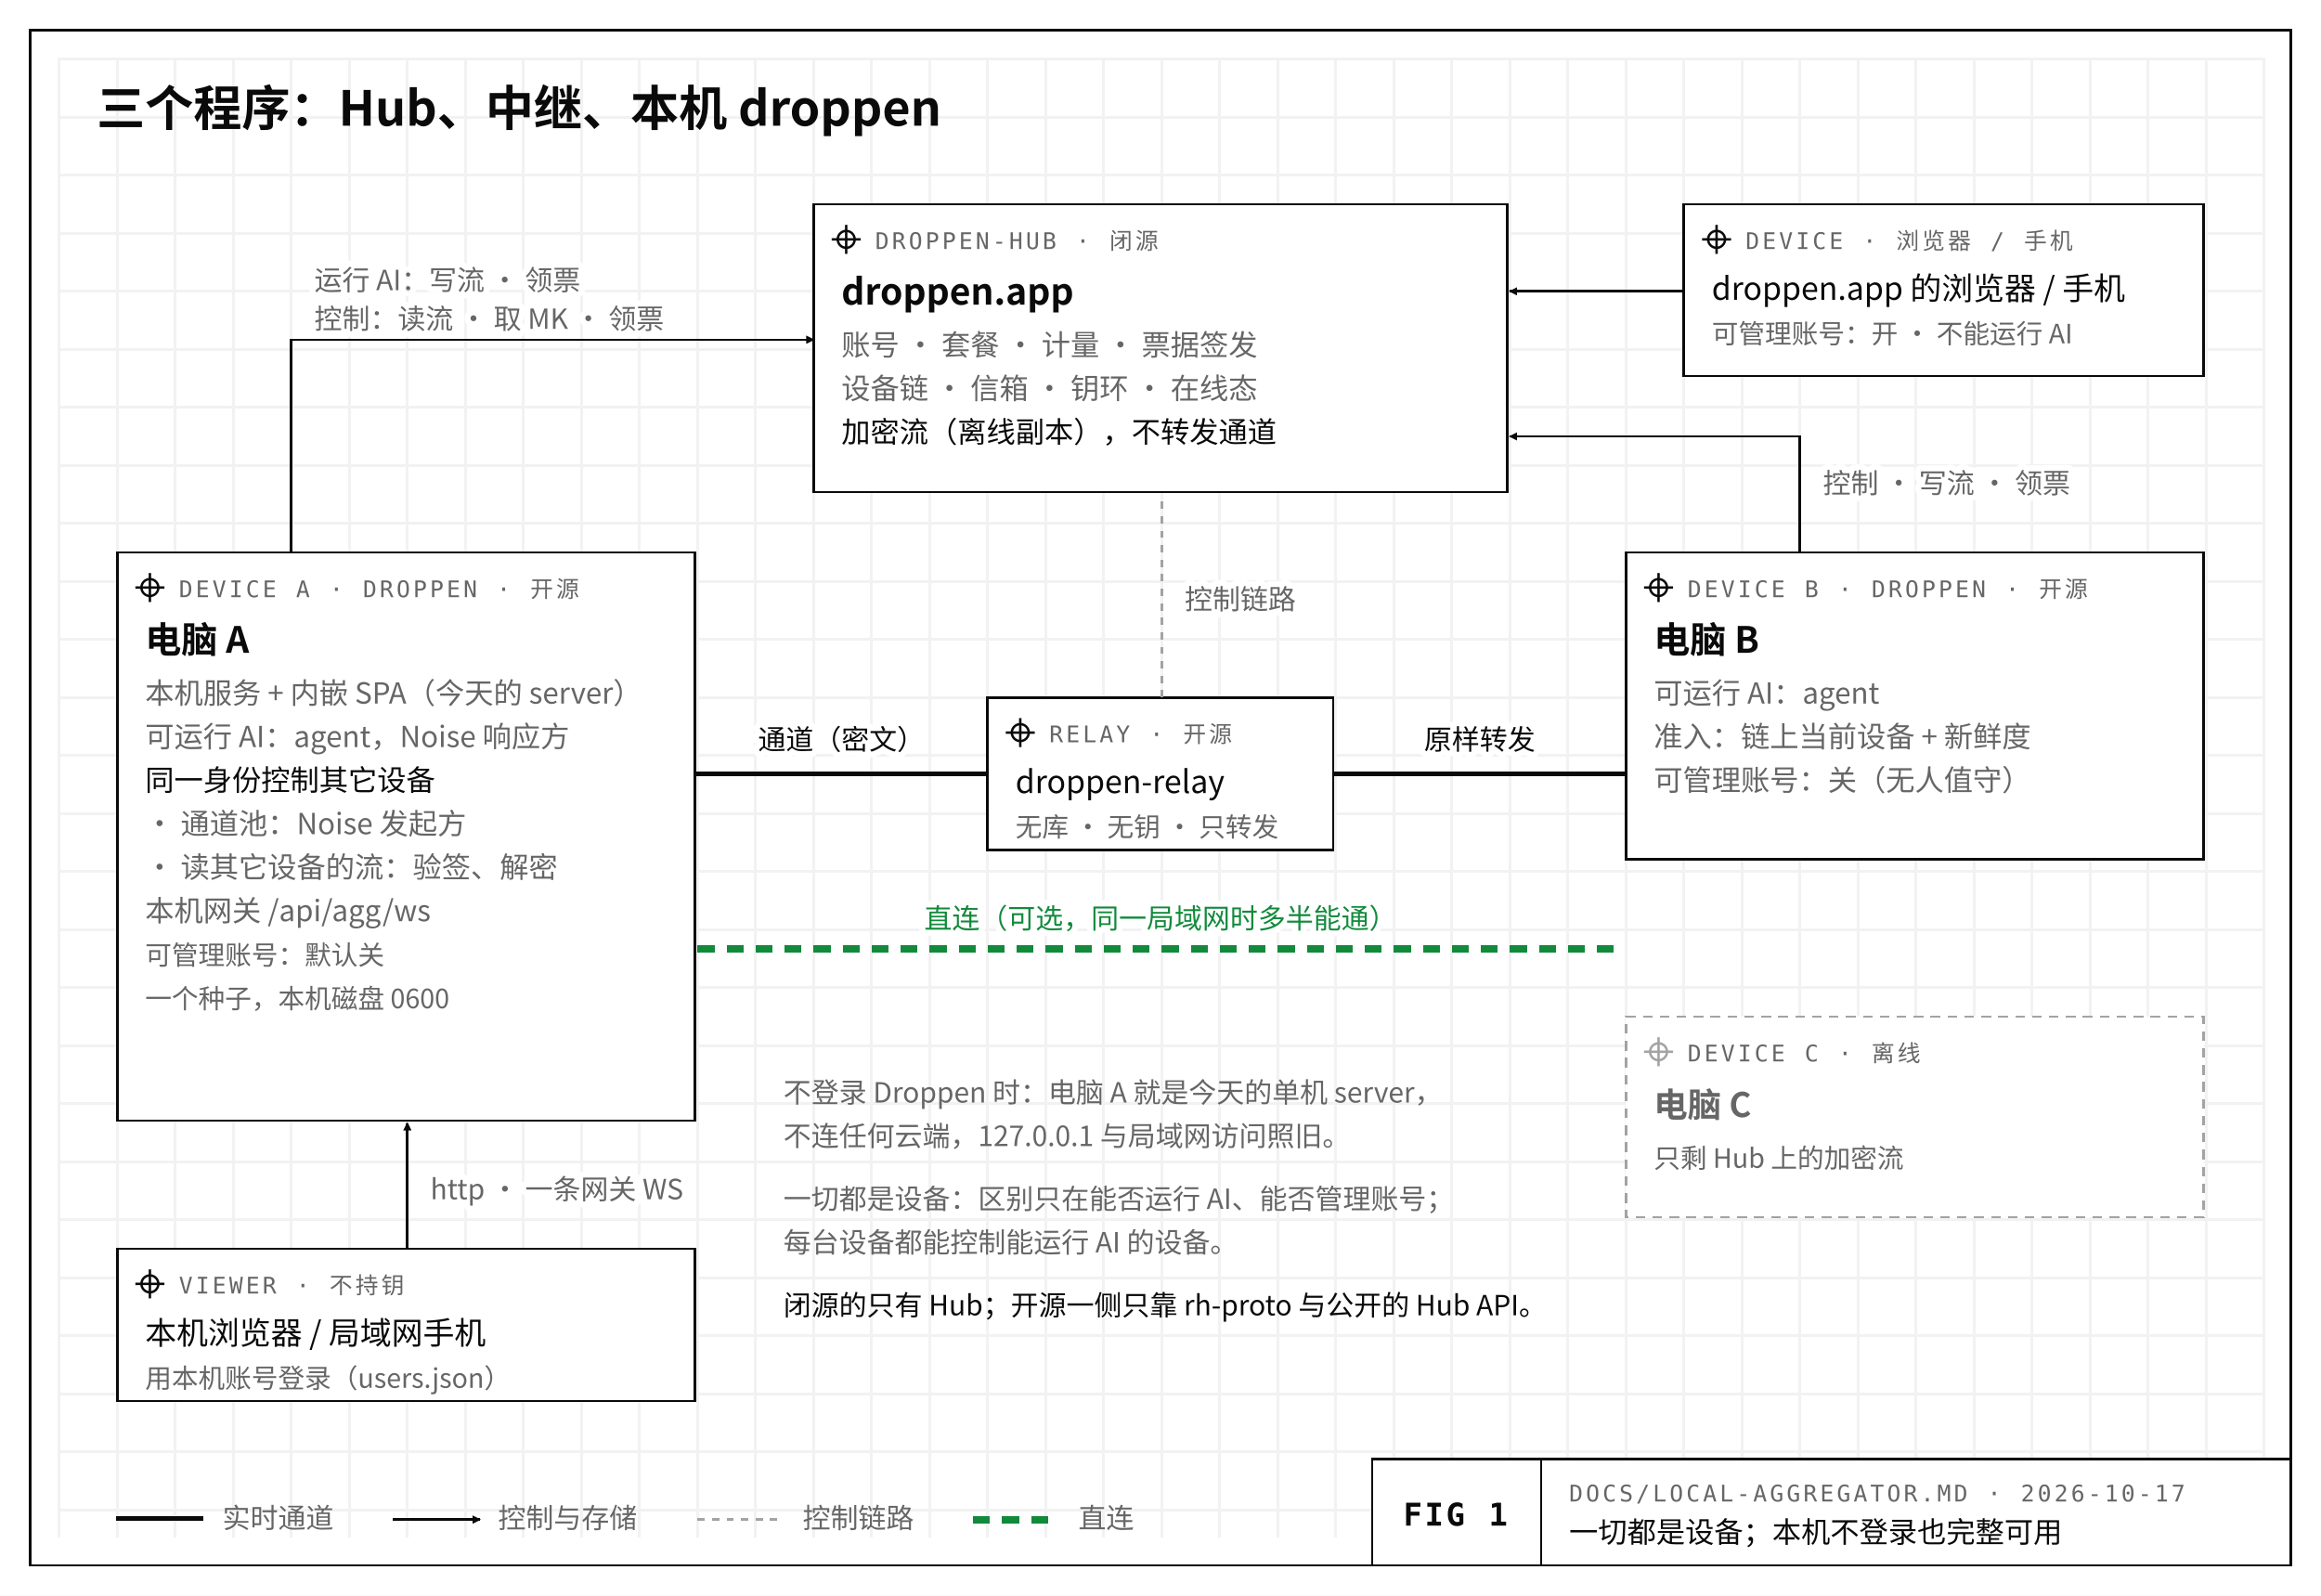
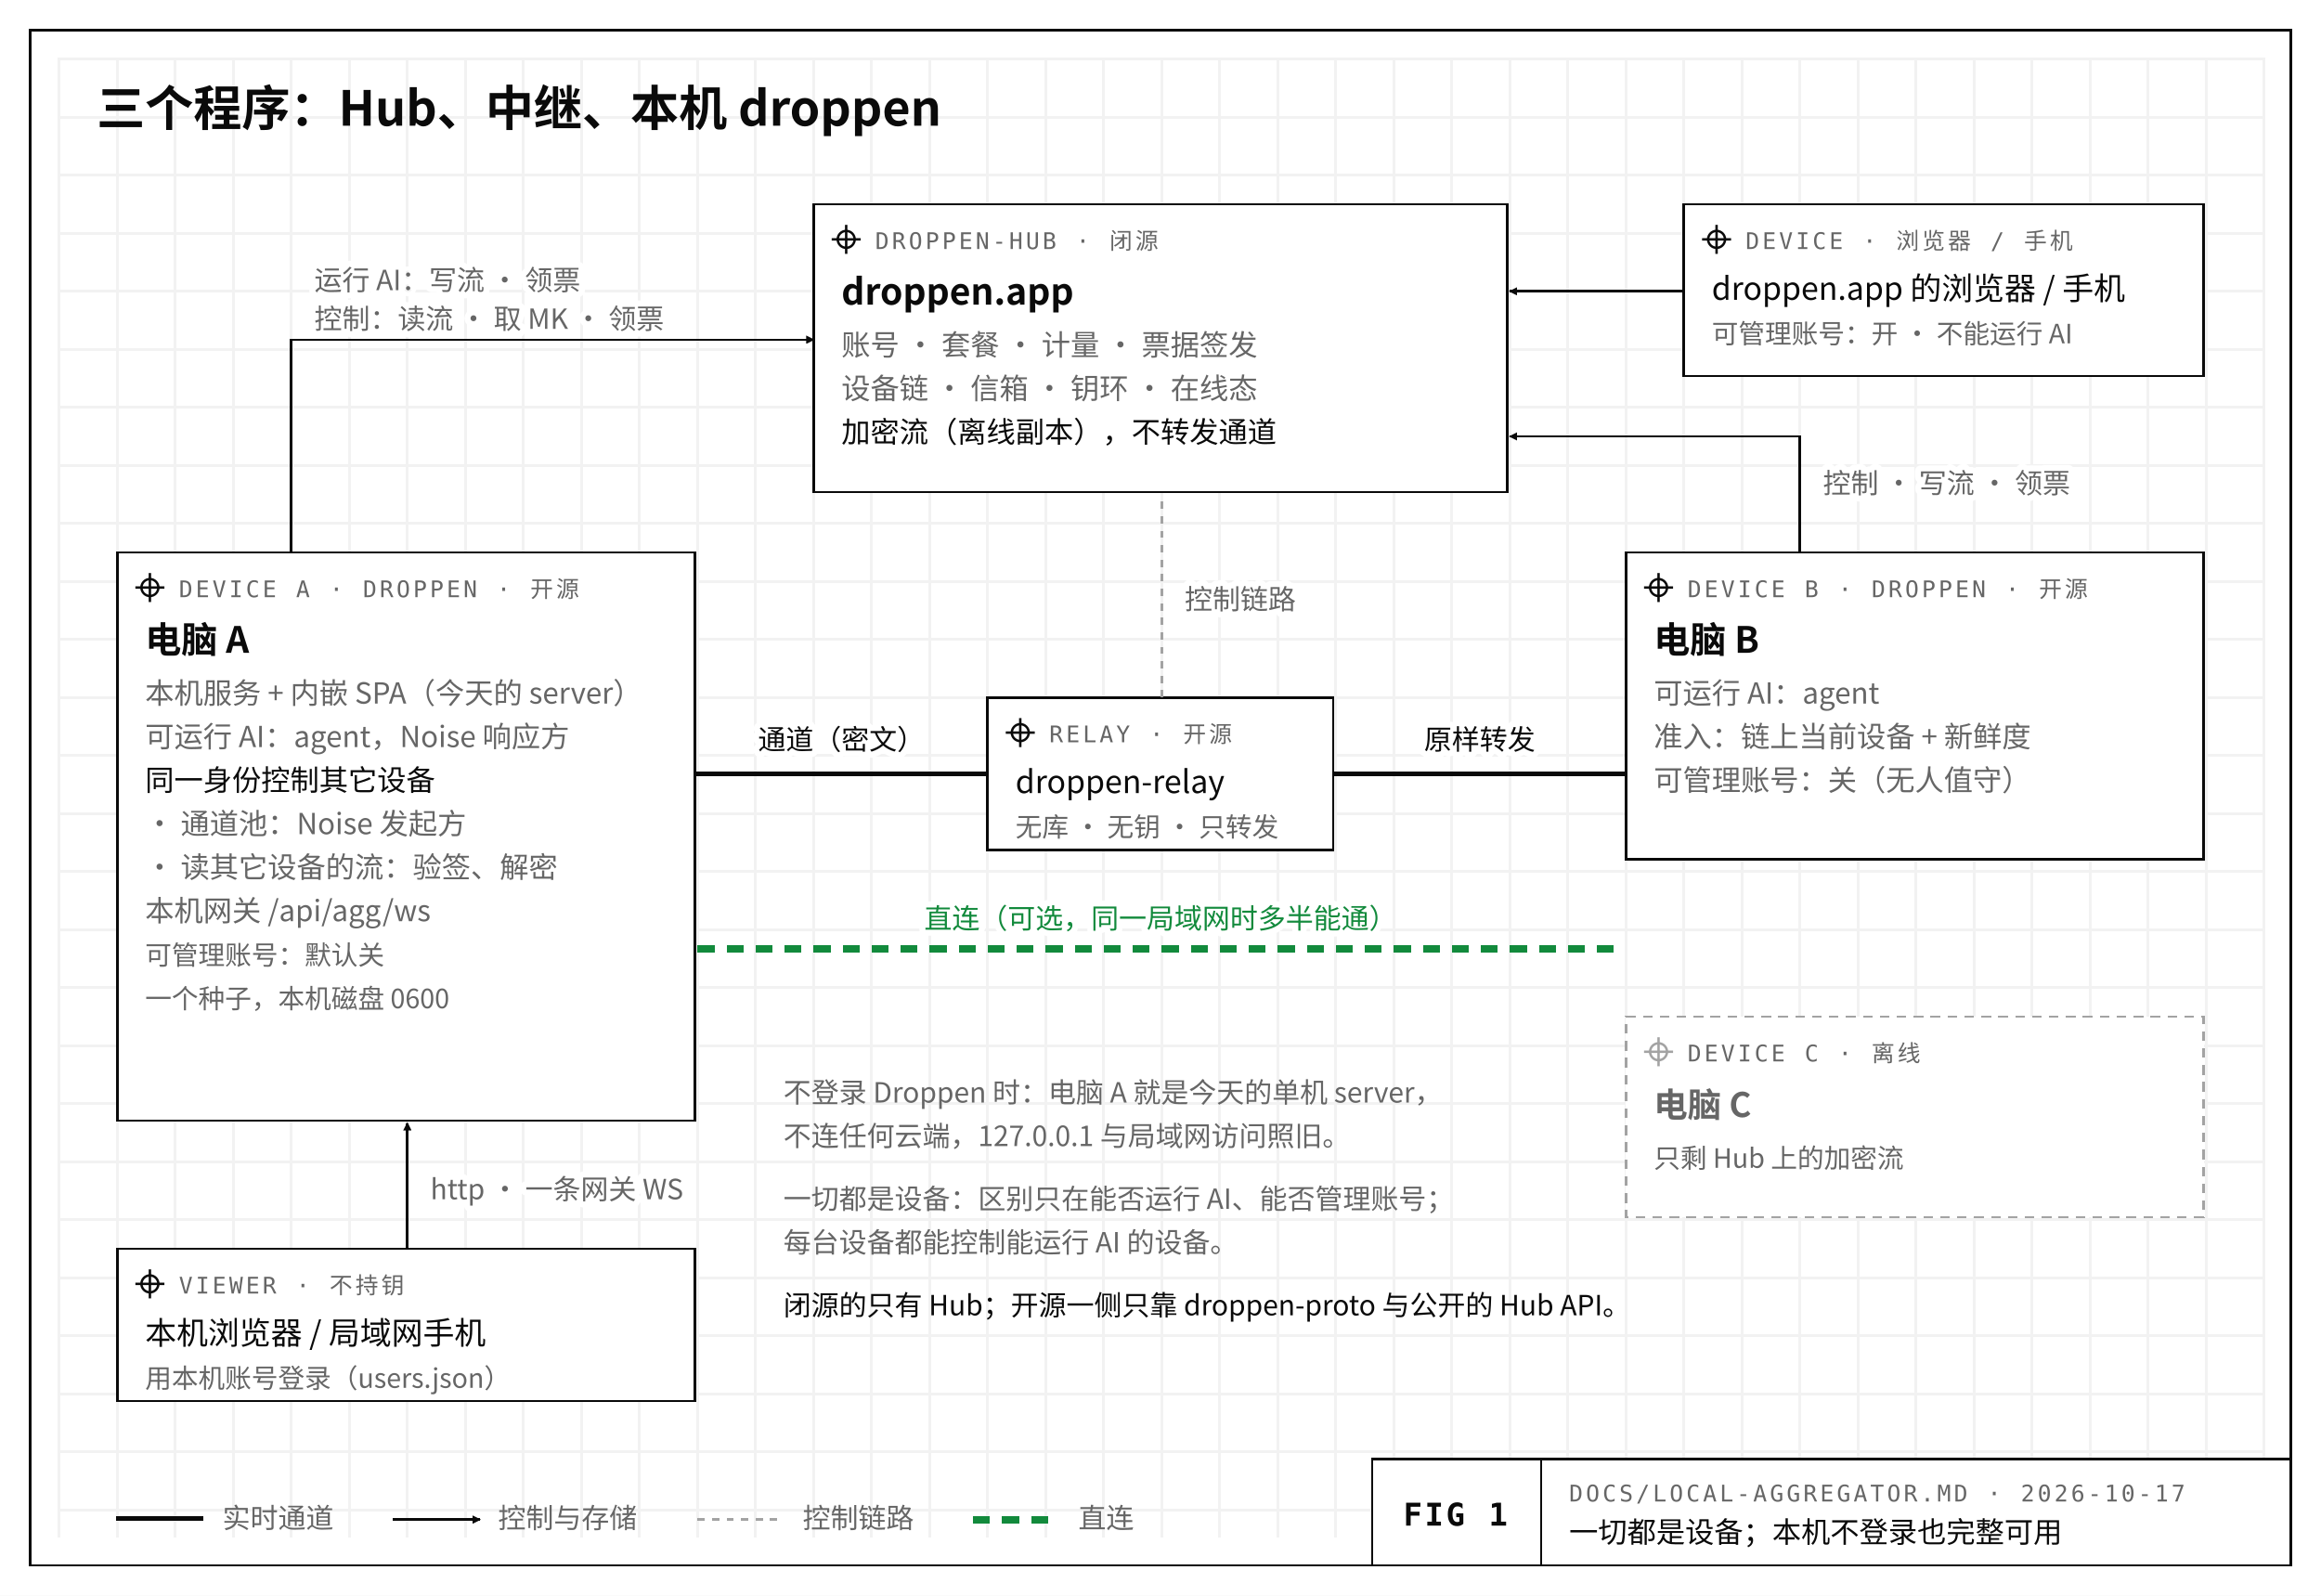
<svg xmlns="http://www.w3.org/2000/svg" width="960" height="660" viewBox="0 0 960 660">
  <defs>
    <marker id="a-ink" viewBox="0 0 8 8" refX="7" refY="4" markerWidth="3.5" markerHeight="3.5" orient="auto-start-reverse" markerUnits="strokeWidth">
      <path d="M0 0L8 4L0 8z" fill="#0a0a0a" />
    </marker>
    <marker id="a-faint" viewBox="0 0 8 8" refX="7" refY="4" markerWidth="3.5" markerHeight="3.5" orient="auto-start-reverse" markerUnits="strokeWidth">
      <path d="M0 0L8 4L0 8z" fill="#a3a3a3" />
    </marker>
    <marker id="a-ok" viewBox="0 0 8 8" refX="7" refY="4" markerWidth="3.5" markerHeight="3.5" orient="auto-start-reverse" markerUnits="strokeWidth">
      <path d="M0 0L8 4L0 8z" fill="#128a3c" />
    </marker>
    <marker id="a-muted" viewBox="0 0 8 8" refX="7" refY="4" markerWidth="3.5" markerHeight="3.5" orient="auto-start-reverse" markerUnits="strokeWidth">
      <path d="M0 0L8 4L0 8z" fill="#666666" />
    </marker>
  </defs>
  <rect width="960" height="660" fill="#ffffff" />
  <path d="M24.5 24V636M48.5 24V636M72.5 24V636M96.5 24V636M120.5 24V636M144.5 24V636M168.5 24V636M192.5 24V636M216.5 24V636M240.5 24V636M264.5 24V636M288.5 24V636M312.5 24V636M336.5 24V636M360.5 24V636M384.5 24V636M408.5 24V636M432.5 24V636M456.5 24V636M480.5 24V636M504.5 24V636M528.5 24V636M552.5 24V636M576.5 24V636M600.5 24V636M624.5 24V636M648.5 24V636M672.5 24V636M696.5 24V636M720.5 24V636M744.5 24V636M768.5 24V636M792.5 24V636M816.5 24V636M840.5 24V636M864.5 24V636M888.5 24V636M912.5 24V636M936.5 24V636M24 24.5H936M24 48.5H936M24 72.5H936M24 96.5H936M24 120.5H936M24 144.5H936M24 168.5H936M24 192.5H936M24 216.5H936M24 240.5H936M24 264.5H936M24 288.5H936M24 312.5H936M24 336.5H936M24 360.5H936M24 384.5H936M24 408.5H936M24 432.5H936M24 456.5H936M24 480.5H936M24 504.5H936M24 528.5H936M24 552.5H936M24 576.5H936M24 600.5H936M24 624.5H936" stroke="#f2f2f2" stroke-width="1" shape-rendering="crispEdges" />
  <rect x="12.5" y="12.5" width="935" height="635" fill="none" stroke="#0a0a0a" stroke-width="1" shape-rendering="crispEdges" />
  <rect x="567.5" y="603.5" width="380" height="44" fill="#ffffff" stroke="#0a0a0a" stroke-width="1" shape-rendering="crispEdges" />
  <path d="M637.5 603V647" stroke="#0a0a0a" stroke-width="1" shape-rendering="crispEdges" />
  <rect x="336.5" y="84.5" width="287" height="119" fill="#ffffff" stroke="#0a0a0a" stroke-width="1" shape-rendering="crispEdges" />
  <g stroke="#0a0a0a" stroke-width="1" fill="none" shape-rendering="geometricPrecision">
    <circle cx="350" cy="99" r="3.5" />
    <path d="M344 99H356M350 93V105" />
  </g>
  <text x="362" y="103" font-family="ui-monospace, 'SF Mono', SFMono-Regular, Menlo, Consolas, monospace" font-size="9.5" font-weight="400" fill="#666666" text-anchor="start" letter-spacing="1.2">DROPPEN-HUB · 闭源</text>
  <text x="348" y="126" font-family="ui-sans-serif, -apple-system, 'PingFang SC', 'Hiragino Sans GB', 'Noto Sans CJK SC', 'Microsoft YaHei', sans-serif" font-size="15" font-weight="600" fill="#0a0a0a" text-anchor="start">droppen.app</text>
  <text x="348" y="147" font-family="ui-sans-serif, -apple-system, 'PingFang SC', 'Hiragino Sans GB', 'Noto Sans CJK SC', 'Microsoft YaHei', sans-serif" font-size="12" font-weight="400" fill="#666666" text-anchor="start">账号 · 套餐 · 计量 · 票据签发</text>
  <text x="348" y="165" font-family="ui-sans-serif, -apple-system, 'PingFang SC', 'Hiragino Sans GB', 'Noto Sans CJK SC', 'Microsoft YaHei', sans-serif" font-size="12" font-weight="400" fill="#666666" text-anchor="start">设备链 · 信箱 · 钥环 · 在线态</text>
  <text x="348" y="183" font-family="ui-sans-serif, -apple-system, 'PingFang SC', 'Hiragino Sans GB', 'Noto Sans CJK SC', 'Microsoft YaHei', sans-serif" font-size="12" font-weight="400" fill="#0a0a0a" text-anchor="start">加密流（离线副本），不转发通道</text>
  <rect x="696.5" y="84.5" width="215" height="71" fill="#ffffff" stroke="#0a0a0a" stroke-width="1" shape-rendering="crispEdges" />
  <g stroke="#0a0a0a" stroke-width="1" fill="none" shape-rendering="geometricPrecision">
    <circle cx="710" cy="99" r="3.5" />
    <path d="M704 99H716M710 93V105" />
  </g>
  <text x="722" y="103" font-family="ui-monospace, 'SF Mono', SFMono-Regular, Menlo, Consolas, monospace" font-size="9.5" font-weight="400" fill="#666666" text-anchor="start" letter-spacing="1.2">DEVICE · 浏览器 / 手机</text>
  <text x="708" y="124" font-family="ui-sans-serif, -apple-system, 'PingFang SC', 'Hiragino Sans GB', 'Noto Sans CJK SC', 'Microsoft YaHei', sans-serif" font-size="13" font-weight="400" fill="#0a0a0a" text-anchor="start">droppen.app 的浏览器 / 手机</text>
  <text x="708" y="142" font-family="ui-sans-serif, -apple-system, 'PingFang SC', 'Hiragino Sans GB', 'Noto Sans CJK SC', 'Microsoft YaHei', sans-serif" font-size="11" font-weight="400" fill="#666666" text-anchor="start">可管理账号：开 · 不能运行 AI</text>
  <rect x="48.5" y="228.5" width="239" height="235" fill="#ffffff" stroke="#0a0a0a" stroke-width="1" shape-rendering="crispEdges" />
  <g stroke="#0a0a0a" stroke-width="1" fill="none" shape-rendering="geometricPrecision">
    <circle cx="62" cy="243" r="3.5" />
    <path d="M56 243H68M62 237V249" />
  </g>
  <text x="74" y="247" font-family="ui-monospace, 'SF Mono', SFMono-Regular, Menlo, Consolas, monospace" font-size="9.5" font-weight="400" fill="#666666" text-anchor="start" letter-spacing="1.2">DEVICE A · DROPPEN · 开源</text>
  <text x="60" y="270" font-family="ui-sans-serif, -apple-system, 'PingFang SC', 'Hiragino Sans GB', 'Noto Sans CJK SC', 'Microsoft YaHei', sans-serif" font-size="15" font-weight="600" fill="#0a0a0a" text-anchor="start">电脑 A</text>
  <text x="60" y="291" font-family="ui-sans-serif, -apple-system, 'PingFang SC', 'Hiragino Sans GB', 'Noto Sans CJK SC', 'Microsoft YaHei', sans-serif" font-size="12" font-weight="400" fill="#666666" text-anchor="start">本机服务 + 内嵌 SPA（今天的 server）</text>
  <text x="60" y="309" font-family="ui-sans-serif, -apple-system, 'PingFang SC', 'Hiragino Sans GB', 'Noto Sans CJK SC', 'Microsoft YaHei', sans-serif" font-size="12" font-weight="400" fill="#666666" text-anchor="start">可运行 AI：agent，Noise 响应方</text>
  <text x="60" y="327" font-family="ui-sans-serif, -apple-system, 'PingFang SC', 'Hiragino Sans GB', 'Noto Sans CJK SC', 'Microsoft YaHei', sans-serif" font-size="12" font-weight="400" fill="#0a0a0a" text-anchor="start">同一身份控制其它设备</text>
  <text x="60" y="345" font-family="ui-sans-serif, -apple-system, 'PingFang SC', 'Hiragino Sans GB', 'Noto Sans CJK SC', 'Microsoft YaHei', sans-serif" font-size="12" font-weight="400" fill="#666666" text-anchor="start">· 通道池：Noise 发起方</text>
  <text x="60" y="363" font-family="ui-sans-serif, -apple-system, 'PingFang SC', 'Hiragino Sans GB', 'Noto Sans CJK SC', 'Microsoft YaHei', sans-serif" font-size="12" font-weight="400" fill="#666666" text-anchor="start">· 读其它设备的流：验签、解密</text>
  <text x="60" y="381" font-family="ui-sans-serif, -apple-system, 'PingFang SC', 'Hiragino Sans GB', 'Noto Sans CJK SC', 'Microsoft YaHei', sans-serif" font-size="12" font-weight="400" fill="#666666" text-anchor="start">本机网关 /api/agg/ws</text>
  <text x="60" y="399" font-family="ui-sans-serif, -apple-system, 'PingFang SC', 'Hiragino Sans GB', 'Noto Sans CJK SC', 'Microsoft YaHei', sans-serif" font-size="11" font-weight="400" fill="#666666" text-anchor="start">可管理账号：默认关</text>
  <text x="60" y="417" font-family="ui-sans-serif, -apple-system, 'PingFang SC', 'Hiragino Sans GB', 'Noto Sans CJK SC', 'Microsoft YaHei', sans-serif" font-size="11" font-weight="400" fill="#666666" text-anchor="start">一个种子，本机磁盘 0600</text>
  <rect x="408.5" y="288.5" width="143" height="63" fill="#ffffff" stroke="#0a0a0a" stroke-width="1" shape-rendering="crispEdges" />
  <g stroke="#0a0a0a" stroke-width="1" fill="none" shape-rendering="geometricPrecision">
    <circle cx="422" cy="303" r="3.5" />
    <path d="M416 303H428M422 297V309" />
  </g>
  <text x="434" y="307" font-family="ui-monospace, 'SF Mono', SFMono-Regular, Menlo, Consolas, monospace" font-size="9.5" font-weight="400" fill="#666666" text-anchor="start" letter-spacing="1.2">RELAY · 开源</text>
  <text x="420" y="328" font-family="ui-sans-serif, -apple-system, 'PingFang SC', 'Hiragino Sans GB', 'Noto Sans CJK SC', 'Microsoft YaHei', sans-serif" font-size="13" font-weight="400" fill="#0a0a0a" text-anchor="start">droppen-relay</text>
  <text x="420" y="346" font-family="ui-sans-serif, -apple-system, 'PingFang SC', 'Hiragino Sans GB', 'Noto Sans CJK SC', 'Microsoft YaHei', sans-serif" font-size="11" font-weight="400" fill="#666666" text-anchor="start">无库 · 无钥 · 只转发</text>
  <rect x="672.5" y="228.5" width="239" height="127" fill="#ffffff" stroke="#0a0a0a" stroke-width="1" shape-rendering="crispEdges" />
  <g stroke="#0a0a0a" stroke-width="1" fill="none" shape-rendering="geometricPrecision">
    <circle cx="686" cy="243" r="3.5" />
    <path d="M680 243H692M686 237V249" />
  </g>
  <text x="698" y="247" font-family="ui-monospace, 'SF Mono', SFMono-Regular, Menlo, Consolas, monospace" font-size="9.5" font-weight="400" fill="#666666" text-anchor="start" letter-spacing="1.2">DEVICE B · DROPPEN · 开源</text>
  <text x="684" y="270" font-family="ui-sans-serif, -apple-system, 'PingFang SC', 'Hiragino Sans GB', 'Noto Sans CJK SC', 'Microsoft YaHei', sans-serif" font-size="15" font-weight="600" fill="#0a0a0a" text-anchor="start">电脑 B</text>
  <text x="684" y="291" font-family="ui-sans-serif, -apple-system, 'PingFang SC', 'Hiragino Sans GB', 'Noto Sans CJK SC', 'Microsoft YaHei', sans-serif" font-size="12" font-weight="400" fill="#666666" text-anchor="start">可运行 AI：agent</text>
  <text x="684" y="309" font-family="ui-sans-serif, -apple-system, 'PingFang SC', 'Hiragino Sans GB', 'Noto Sans CJK SC', 'Microsoft YaHei', sans-serif" font-size="12" font-weight="400" fill="#666666" text-anchor="start">准入：链上当前设备 + 新鲜度</text>
  <text x="684" y="327" font-family="ui-sans-serif, -apple-system, 'PingFang SC', 'Hiragino Sans GB', 'Noto Sans CJK SC', 'Microsoft YaHei', sans-serif" font-size="12" font-weight="400" fill="#666666" text-anchor="start">可管理账号：关（无人值守）</text>
  <rect x="672.5" y="420.5" width="239" height="83" fill="#ffffff" stroke="#a3a3a3" stroke-width="1" stroke-dasharray="4 3" shape-rendering="crispEdges" />
  <g stroke="#a3a3a3" stroke-width="1" fill="none" shape-rendering="geometricPrecision">
    <circle cx="686" cy="435" r="3.5" />
    <path d="M680 435H692M686 429V441" />
  </g>
  <text x="698" y="439" font-family="ui-monospace, 'SF Mono', SFMono-Regular, Menlo, Consolas, monospace" font-size="9.5" font-weight="400" fill="#666666" text-anchor="start" letter-spacing="1.2">DEVICE C · 离线</text>
  <text x="684" y="462" font-family="ui-sans-serif, -apple-system, 'PingFang SC', 'Hiragino Sans GB', 'Noto Sans CJK SC', 'Microsoft YaHei', sans-serif" font-size="14" font-weight="600" fill="#666666" text-anchor="start">电脑 C</text>
  <text x="684" y="483" font-family="ui-sans-serif, -apple-system, 'PingFang SC', 'Hiragino Sans GB', 'Noto Sans CJK SC', 'Microsoft YaHei', sans-serif" font-size="11" font-weight="400" fill="#666666" text-anchor="start">只剩 Hub 上的加密流</text>
  <rect x="48.5" y="516.5" width="239" height="63" fill="#ffffff" stroke="#0a0a0a" stroke-width="1" shape-rendering="crispEdges" />
  <g stroke="#0a0a0a" stroke-width="1" fill="none" shape-rendering="geometricPrecision">
    <circle cx="62" cy="531" r="3.5" />
    <path d="M56 531H68M62 525V537" />
  </g>
  <text x="74" y="535" font-family="ui-monospace, 'SF Mono', SFMono-Regular, Menlo, Consolas, monospace" font-size="9.5" font-weight="400" fill="#666666" text-anchor="start" letter-spacing="1.2">VIEWER · 不持钥</text>
  <text x="60" y="556" font-family="ui-sans-serif, -apple-system, 'PingFang SC', 'Hiragino Sans GB', 'Noto Sans CJK SC', 'Microsoft YaHei', sans-serif" font-size="13" font-weight="400" fill="#0a0a0a" text-anchor="start">本机浏览器 / 局域网手机</text>
  <text x="60" y="574" font-family="ui-sans-serif, -apple-system, 'PingFang SC', 'Hiragino Sans GB', 'Noto Sans CJK SC', 'Microsoft YaHei', sans-serif" font-size="11" font-weight="400" fill="#666666" text-anchor="start">用本机账号登录（users.json）</text>
  <path d="M168.5 516.5 L168.5 464.5" fill="none" stroke="#0a0a0a" stroke-width="1" marker-end="url(#a-ink)" shape-rendering="crispEdges" />
  <text x="178" y="496" font-family="ui-sans-serif, -apple-system, 'PingFang SC', 'Hiragino Sans GB', 'Noto Sans CJK SC', 'Microsoft YaHei', sans-serif" font-size="11.5" font-weight="400" fill="#666666" text-anchor="start" stroke="#ffffff" stroke-width="5" stroke-linejoin="round" paint-order="stroke">http · 一条网关 WS</text>
  <path d="M120.5 228.5 L120.5 140.5 L336.5 140.5" fill="none" stroke="#0a0a0a" stroke-width="1" marker-end="url(#a-ink)" shape-rendering="crispEdges" />
  <text x="130" y="120" font-family="ui-sans-serif, -apple-system, 'PingFang SC', 'Hiragino Sans GB', 'Noto Sans CJK SC', 'Microsoft YaHei', sans-serif" font-size="11.5" font-weight="400" fill="#666666" text-anchor="start" stroke="#ffffff" stroke-width="5" stroke-linejoin="round" paint-order="stroke">运行 AI：写流 · 领票</text>
  <text x="130" y="136" font-family="ui-sans-serif, -apple-system, 'PingFang SC', 'Hiragino Sans GB', 'Noto Sans CJK SC', 'Microsoft YaHei', sans-serif" font-size="11.5" font-weight="400" fill="#666666" text-anchor="start" stroke="#ffffff" stroke-width="5" stroke-linejoin="round" paint-order="stroke">控制：读流 · 取 MK · 领票</text>
  <path d="M744.5 228.5 L744.5 180.5 L624.5 180.5" fill="none" stroke="#0a0a0a" stroke-width="1" marker-end="url(#a-ink)" shape-rendering="crispEdges" />
  <text x="754" y="204" font-family="ui-sans-serif, -apple-system, 'PingFang SC', 'Hiragino Sans GB', 'Noto Sans CJK SC', 'Microsoft YaHei', sans-serif" font-size="11.5" font-weight="400" fill="#666666" text-anchor="start" stroke="#ffffff" stroke-width="5" stroke-linejoin="round" paint-order="stroke">控制 · 写流 · 领票</text>
  <path d="M696.5 120.5 L624.5 120.5" fill="none" stroke="#0a0a0a" stroke-width="1" marker-end="url(#a-ink)" shape-rendering="crispEdges" />
  <path d="M480.5 288.5 L480.5 204.5" fill="none" stroke="#a3a3a3" stroke-width="1" stroke-dasharray="3 3" shape-rendering="crispEdges" />
  <text x="490" y="252" font-family="ui-sans-serif, -apple-system, 'PingFang SC', 'Hiragino Sans GB', 'Noto Sans CJK SC', 'Microsoft YaHei', sans-serif" font-size="11.5" font-weight="400" fill="#666666" text-anchor="start" stroke="#ffffff" stroke-width="5" stroke-linejoin="round" paint-order="stroke">控制链路</text>
  <path d="M288 320 L408 320" fill="none" stroke="#0a0a0a" stroke-width="2" shape-rendering="crispEdges" />
  <path d="M552 320 L672 320" fill="none" stroke="#0a0a0a" stroke-width="2" shape-rendering="crispEdges" />
  <text x="348" y="310" font-family="ui-sans-serif, -apple-system, 'PingFang SC', 'Hiragino Sans GB', 'Noto Sans CJK SC', 'Microsoft YaHei', sans-serif" font-size="11.5" font-weight="400" fill="#0a0a0a" text-anchor="middle" stroke="#ffffff" stroke-width="5" stroke-linejoin="round" paint-order="stroke">通道（密文）</text>
  <text x="612" y="310" font-family="ui-sans-serif, -apple-system, 'PingFang SC', 'Hiragino Sans GB', 'Noto Sans CJK SC', 'Microsoft YaHei', sans-serif" font-size="11.5" font-weight="400" fill="#0a0a0a" text-anchor="middle" stroke="#ffffff" stroke-width="5" stroke-linejoin="round" paint-order="stroke">原样转发</text>
  <path d="M288.5 392.5 L672.5 392.5" fill="none" stroke="#128a3c" stroke-width="3" stroke-dasharray="7 5" shape-rendering="crispEdges" />
  <text x="480" y="384" font-family="ui-sans-serif, -apple-system, 'PingFang SC', 'Hiragino Sans GB', 'Noto Sans CJK SC', 'Microsoft YaHei', sans-serif" font-size="11.5" font-weight="400" fill="#128a3c" text-anchor="middle" stroke="#ffffff" stroke-width="5" stroke-linejoin="round" paint-order="stroke">直连（可选，同一局域网时多半能通）</text>
  <text x="324" y="456" font-family="ui-sans-serif, -apple-system, 'PingFang SC', 'Hiragino Sans GB', 'Noto Sans CJK SC', 'Microsoft YaHei', sans-serif" font-size="11.5" font-weight="400" fill="#666666" text-anchor="start">不登录 Droppen 时：电脑 A 就是今天的单机 server，</text>
  <text x="324" y="474" font-family="ui-sans-serif, -apple-system, 'PingFang SC', 'Hiragino Sans GB', 'Noto Sans CJK SC', 'Microsoft YaHei', sans-serif" font-size="11.5" font-weight="400" fill="#666666" text-anchor="start">不连任何云端，127.0.0.1 与局域网访问照旧。</text>
  <text x="324" y="500" font-family="ui-sans-serif, -apple-system, 'PingFang SC', 'Hiragino Sans GB', 'Noto Sans CJK SC', 'Microsoft YaHei', sans-serif" font-size="11.5" font-weight="400" fill="#666666" text-anchor="start">一切都是设备：区别只在能否运行 AI、能否管理账号；</text>
  <text x="324" y="518" font-family="ui-sans-serif, -apple-system, 'PingFang SC', 'Hiragino Sans GB', 'Noto Sans CJK SC', 'Microsoft YaHei', sans-serif" font-size="11.5" font-weight="400" fill="#666666" text-anchor="start">每台设备都能控制能运行 AI 的设备。</text>
-   <text x="324" y="544" font-family="ui-sans-serif, -apple-system, 'PingFang SC', 'Hiragino Sans GB', 'Noto Sans CJK SC', 'Microsoft YaHei', sans-serif" font-size="11.5" font-weight="400" fill="#0a0a0a" text-anchor="start">闭源的只有 Hub；开源一侧只靠 rh-proto 与公开的 Hub API。</text>
+   <text x="324" y="544" font-family="ui-sans-serif, -apple-system, 'PingFang SC', 'Hiragino Sans GB', 'Noto Sans CJK SC', 'Microsoft YaHei', sans-serif" font-size="11.5" font-weight="400" fill="#0a0a0a" text-anchor="start">闭源的只有 Hub；开源一侧只靠 droppen-proto 与公开的 Hub API。</text>
  <path d="M48 628 L84 628" fill="none" stroke="#0a0a0a" stroke-width="2" shape-rendering="crispEdges" />
  <text x="92" y="632" font-family="ui-sans-serif, -apple-system, 'PingFang SC', 'Hiragino Sans GB', 'Noto Sans CJK SC', 'Microsoft YaHei', sans-serif" font-size="11.5" font-weight="400" fill="#666666" text-anchor="start">实时通道</text>
  <path d="M162.5 628.5 L198.5 628.5" fill="none" stroke="#0a0a0a" stroke-width="1" marker-end="url(#a-ink)" shape-rendering="crispEdges" />
  <text x="206" y="632" font-family="ui-sans-serif, -apple-system, 'PingFang SC', 'Hiragino Sans GB', 'Noto Sans CJK SC', 'Microsoft YaHei', sans-serif" font-size="11.5" font-weight="400" fill="#666666" text-anchor="start">控制与存储</text>
  <path d="M288.5 628.5 L324.5 628.5" fill="none" stroke="#a3a3a3" stroke-width="1" stroke-dasharray="3 3" shape-rendering="crispEdges" />
  <text x="332" y="632" font-family="ui-sans-serif, -apple-system, 'PingFang SC', 'Hiragino Sans GB', 'Noto Sans CJK SC', 'Microsoft YaHei', sans-serif" font-size="11.5" font-weight="400" fill="#666666" text-anchor="start">控制链路</text>
  <path d="M402.5 628.5 L438.5 628.5" fill="none" stroke="#128a3c" stroke-width="3" stroke-dasharray="7 5" shape-rendering="crispEdges" />
  <text x="446" y="632" font-family="ui-sans-serif, -apple-system, 'PingFang SC', 'Hiragino Sans GB', 'Noto Sans CJK SC', 'Microsoft YaHei', sans-serif" font-size="11.5" font-weight="400" fill="#666666" text-anchor="start">直连</text>
  <text x="602" y="631" font-family="ui-monospace, 'SF Mono', SFMono-Regular, Menlo, Consolas, monospace" font-size="13" font-weight="600" fill="#0a0a0a" text-anchor="middle" letter-spacing="1">FIG 1</text>
  <text x="649" y="621" font-family="ui-monospace, 'SF Mono', SFMono-Regular, Menlo, Consolas, monospace" font-size="9.5" fill="#666666" letter-spacing="1.2">DOCS/LOCAL-AGGREGATOR.MD · 2026-10-17</text>
  <text x="649" y="638" font-family="ui-sans-serif, -apple-system, 'PingFang SC', 'Hiragino Sans GB', 'Noto Sans CJK SC', 'Microsoft YaHei', sans-serif" font-size="12" fill="#0a0a0a">一切都是设备；本机不登录也完整可用</text>
  <text x="40" y="52" font-family="ui-sans-serif, -apple-system, 'PingFang SC', 'Hiragino Sans GB', 'Noto Sans CJK SC', 'Microsoft YaHei', sans-serif" font-size="20" font-weight="600" fill="#0a0a0a">三个程序：Hub、中继、本机 droppen</text>
</svg>
